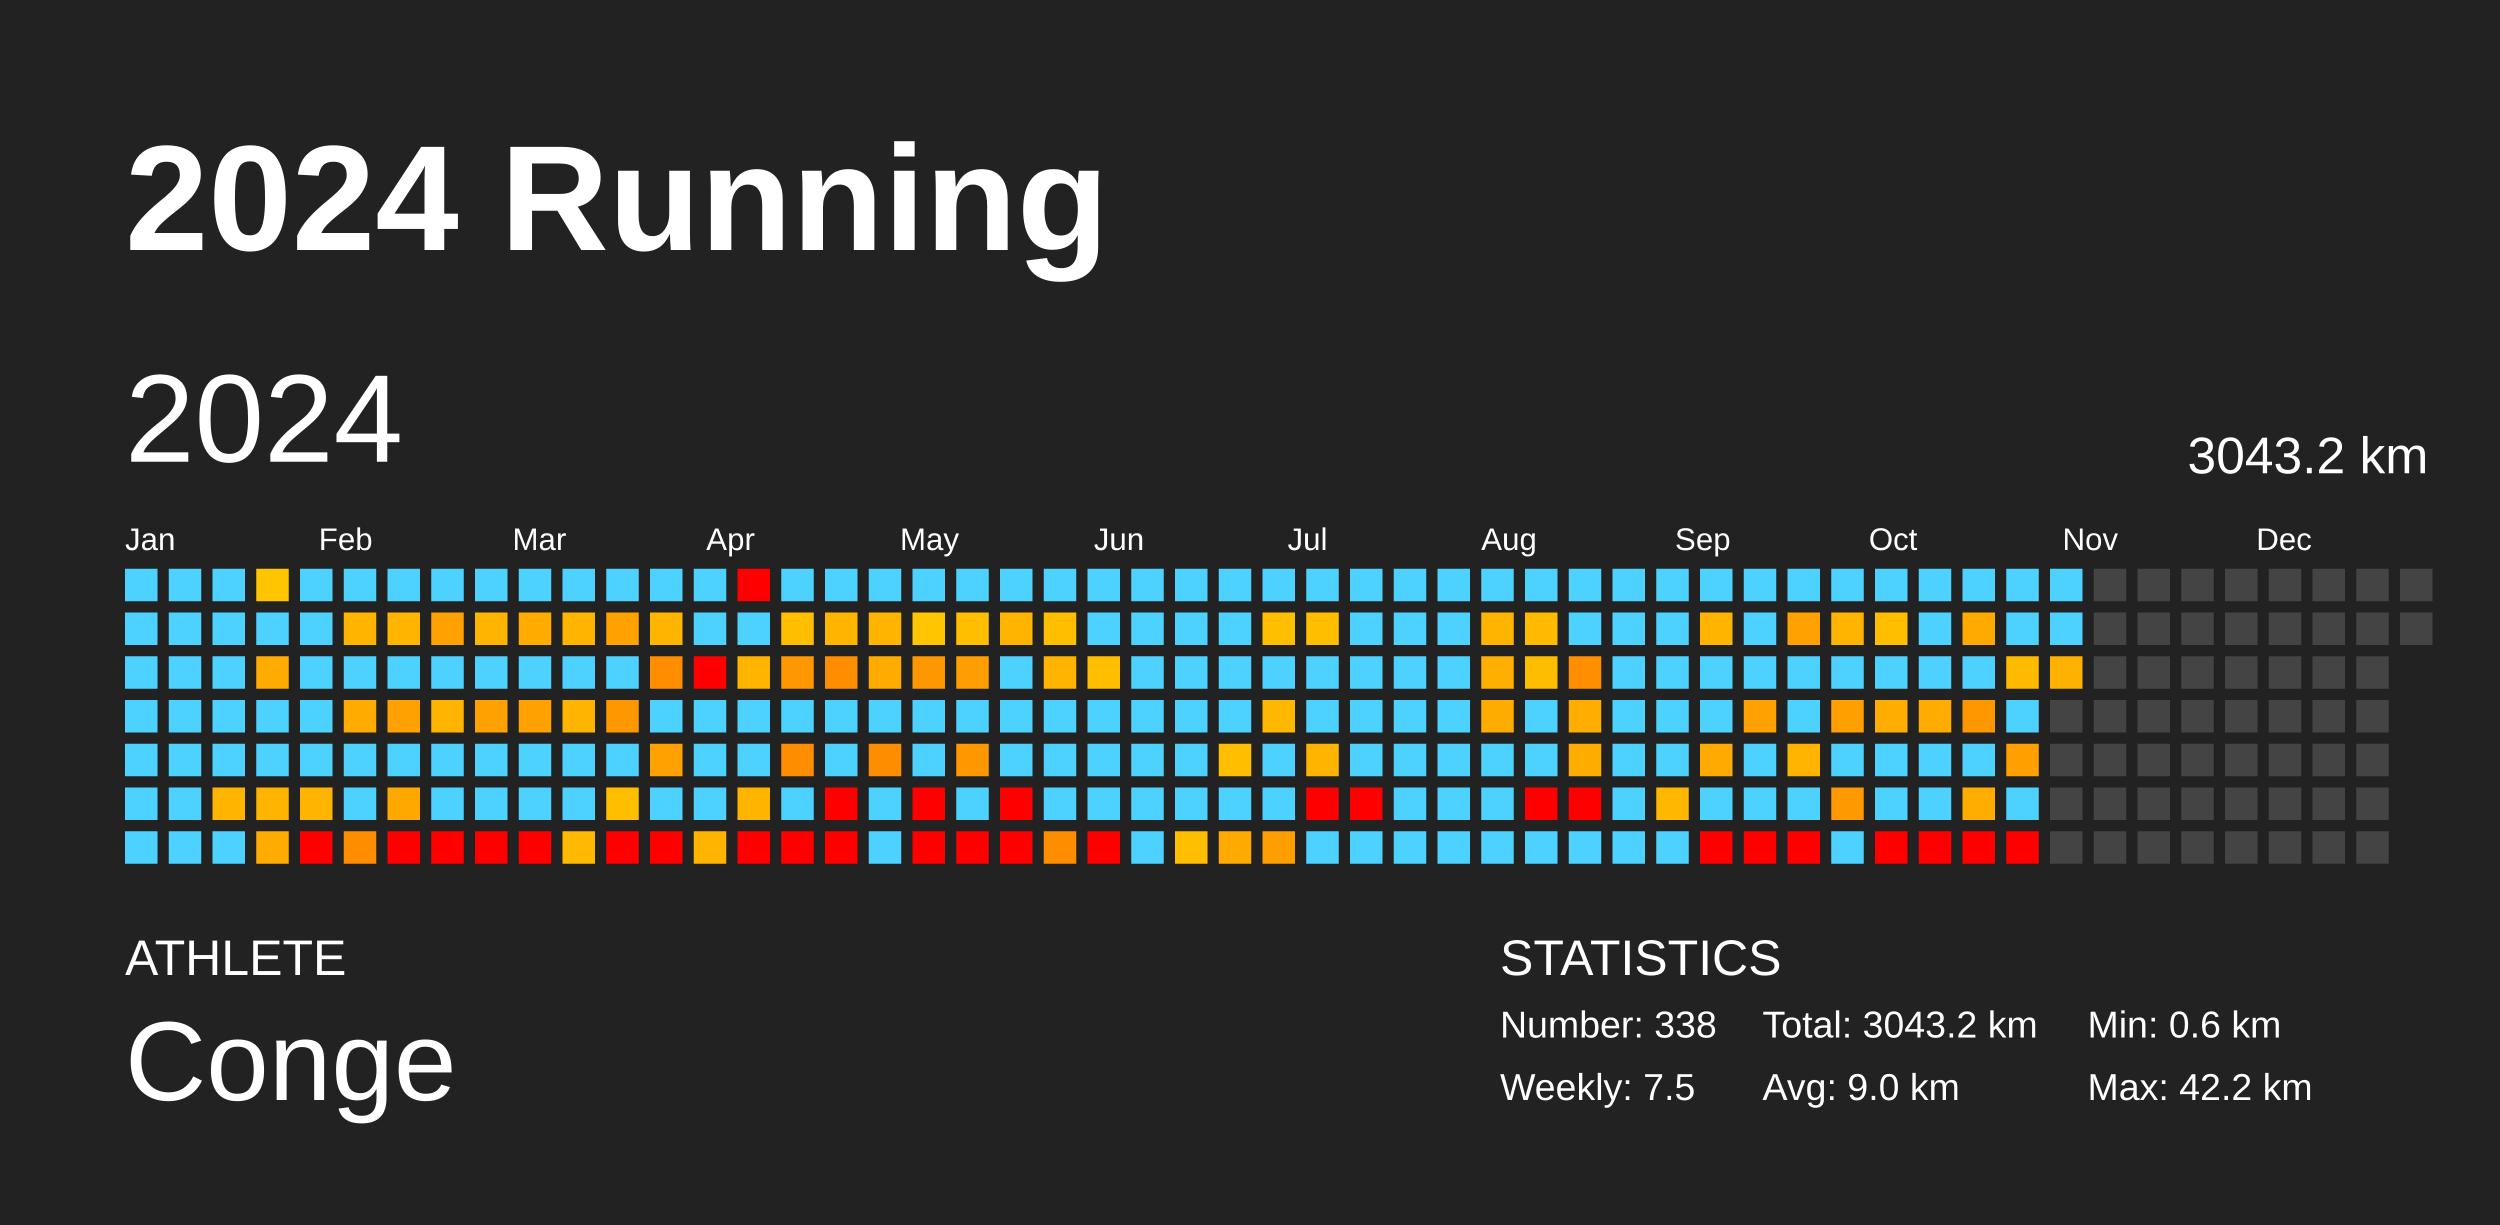
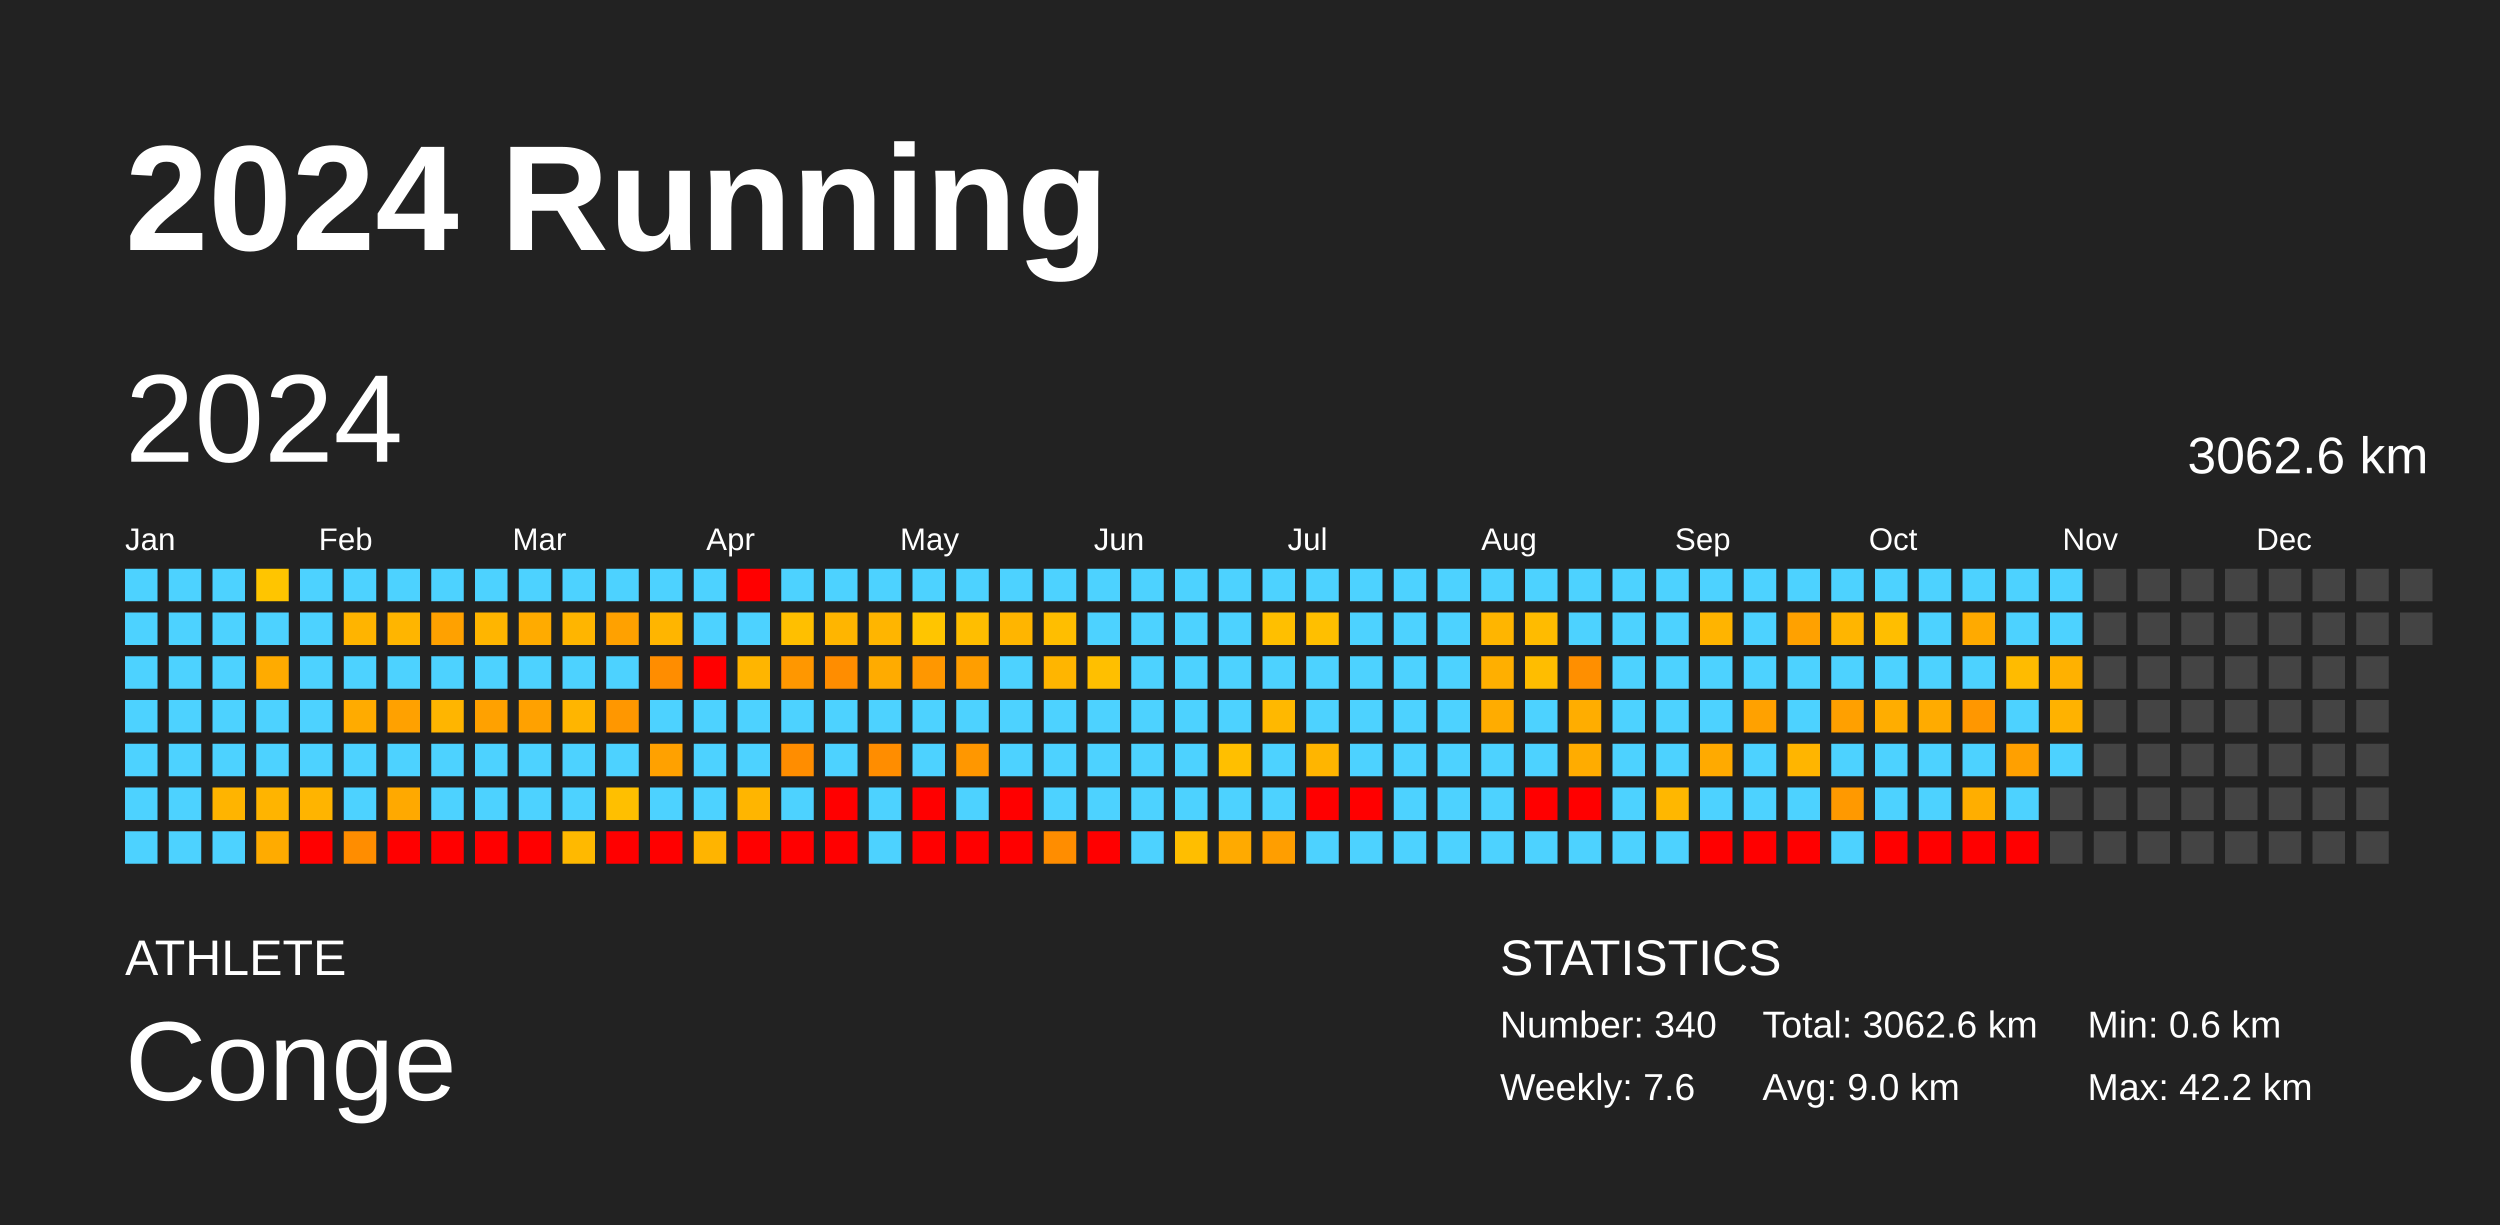
<svg xmlns="http://www.w3.org/2000/svg" baseProfile="full" height="98mm" version="1.1" viewBox="0,0,200,98" width="200mm">
  <defs />
  <rect fill="#222222" height="98" width="200" x="0" y="0" />
  <text fill="#FFFFFF" style="font-size:12px; font-family:Arial; font-weight:bold;" x="10" y="20">2024 Running</text>
  <text fill="#FFFFFF" style="font-size:4px; font-family:Arial" x="10" y="78">ATHLETE</text>
  <text fill="#FFFFFF" style="font-size:9px; font-family:Arial" x="10" y="88">Conge</text>
  <text fill="#FFFFFF" style="font-size:4px; font-family:Arial" x="120" y="78">STATISTICS</text>
-   <text fill="#FFFFFF" style="font-size:3px; font-family:Arial" x="120" y="83">Number: 338</text>
-   <text fill="#FFFFFF" style="font-size:3px; font-family:Arial" x="120" y="88">Weekly: 7.5</text>
-   <text fill="#FFFFFF" style="font-size:3px; font-family:Arial" x="141" y="83">Total: 3043.2 km</text>
+   <text fill="#FFFFFF" style="font-size:3px; font-family:Arial" x="120" y="83">Number: 340</text>
+   <text fill="#FFFFFF" style="font-size:3px; font-family:Arial" x="120" y="88">Weekly: 7.6</text>
+   <text fill="#FFFFFF" style="font-size:3px; font-family:Arial" x="141" y="83">Total: 3062.6 km</text>
  <text fill="#FFFFFF" style="font-size:3px; font-family:Arial" x="141" y="88">Avg: 9.0 km</text>
  <text fill="#FFFFFF" style="font-size:3px; font-family:Arial" x="167" y="83">Min: 0.6 km</text>
  <text fill="#FFFFFF" style="font-size:3px; font-family:Arial" x="167" y="88">Max: 42.2 km</text>
  <text dominant-baseline="hanging" fill="#FFFFFF" style="font-size:10.0px; font-family:Arial;" x="10" y="30">2024</text>
-   <text dominant-baseline="hanging" fill="#FFFFFF" style="font-size:4.125px; font-family:Arial;" x="175" y="35">3043.2 km</text>
+   <text dominant-baseline="hanging" fill="#FFFFFF" style="font-size:4.125px; font-family:Arial;" x="175" y="35">3062.6 km</text>
  <text fill="#FFFFFF" style="font-size:2.5px; font-family:Arial" x="10.0" y="44">Jan</text>
  <text fill="#FFFFFF" style="font-size:2.5px; font-family:Arial" x="25.5" y="44">Feb</text>
  <text fill="#FFFFFF" style="font-size:2.5px; font-family:Arial" x="41.0" y="44">Mar</text>
  <text fill="#FFFFFF" style="font-size:2.5px; font-family:Arial" x="56.5" y="44">Apr</text>
  <text fill="#FFFFFF" style="font-size:2.5px; font-family:Arial" x="72.0" y="44">May</text>
  <text fill="#FFFFFF" style="font-size:2.5px; font-family:Arial" x="87.5" y="44">Jun</text>
  <text fill="#FFFFFF" style="font-size:2.5px; font-family:Arial" x="103.0" y="44">Jul</text>
  <text fill="#FFFFFF" style="font-size:2.5px; font-family:Arial" x="118.5" y="44">Aug</text>
  <text fill="#FFFFFF" style="font-size:2.5px; font-family:Arial" x="134.0" y="44">Sep</text>
  <text fill="#FFFFFF" style="font-size:2.5px; font-family:Arial" x="149.5" y="44">Oct</text>
  <text fill="#FFFFFF" style="font-size:2.5px; font-family:Arial" x="165.0" y="44">Nov</text>
  <text fill="#FFFFFF" style="font-size:2.5px; font-family:Arial" x="180.5" y="44">Dec</text>
  <rect fill="#4dd2ff" height="2.6" width="2.6" x="10.0" y="45.5" />
  <rect fill="#4dd2ff" height="2.6" width="2.6" x="10.0" y="49.0" />
  <rect fill="#4dd2ff" height="2.6" width="2.6" x="10.0" y="52.5" />
  <rect fill="#4dd2ff" height="2.6" width="2.6" x="10.0" y="56.0" />
  <rect fill="#4dd2ff" height="2.6" width="2.6" x="10.0" y="59.5" />
  <rect fill="#4dd2ff" height="2.6" width="2.6" x="10.0" y="63.0" />
  <rect fill="#4dd2ff" height="2.6" width="2.6" x="10.0" y="66.5" />
  <rect fill="#4dd2ff" height="2.6" width="2.6" x="13.5" y="45.5" />
  <rect fill="#4dd2ff" height="2.6" width="2.6" x="13.5" y="49.0" />
  <rect fill="#4dd2ff" height="2.6" width="2.6" x="13.5" y="52.5" />
  <rect fill="#4dd2ff" height="2.6" width="2.6" x="13.5" y="56.0" />
  <rect fill="#4dd2ff" height="2.6" width="2.6" x="13.5" y="59.5" />
  <rect fill="#4dd2ff" height="2.6" width="2.6" x="13.5" y="63.0" />
  <rect fill="#4dd2ff" height="2.6" width="2.6" x="13.5" y="66.5" />
  <rect fill="#4dd2ff" height="2.6" width="2.6" x="17.0" y="45.5" />
  <rect fill="#4dd2ff" height="2.6" width="2.6" x="17.0" y="49.0" />
  <rect fill="#4dd2ff" height="2.6" width="2.6" x="17.0" y="52.5" />
  <rect fill="#4dd2ff" height="2.6" width="2.6" x="17.0" y="56.0" />
  <rect fill="#4dd2ff" height="2.6" width="2.6" x="17.0" y="59.5" />
  <rect fill="#ffb400" height="2.6" width="2.6" x="17.0" y="63.0" />
  <rect fill="#4dd2ff" height="2.6" width="2.6" x="17.0" y="66.5" />
  <rect fill="#ffc500" height="2.6" width="2.6" x="20.5" y="45.5" />
  <rect fill="#4dd2ff" height="2.6" width="2.6" x="20.5" y="49.0" />
  <rect fill="#ffab00" height="2.6" width="2.6" x="20.5" y="52.5" />
  <rect fill="#4dd2ff" height="2.6" width="2.6" x="20.5" y="56.0" />
  <rect fill="#4dd2ff" height="2.6" width="2.6" x="20.5" y="59.5" />
  <rect fill="#ffb400" height="2.6" width="2.6" x="20.5" y="63.0" />
  <rect fill="#ffab00" height="2.6" width="2.6" x="20.5" y="66.5" />
  <rect fill="#4dd2ff" height="2.6" width="2.6" x="24.0" y="45.5" />
  <rect fill="#4dd2ff" height="2.6" width="2.6" x="24.0" y="49.0" />
  <rect fill="#4dd2ff" height="2.6" width="2.6" x="24.0" y="52.5" />
  <rect fill="#4dd2ff" height="2.6" width="2.6" x="24.0" y="56.0" />
  <rect fill="#4dd2ff" height="2.6" width="2.6" x="24.0" y="59.5" />
  <rect fill="#ffb400" height="2.6" width="2.6" x="24.0" y="63.0" />
  <rect fill="red" height="2.6" width="2.6" x="24.0" y="66.5" />
  <rect fill="#4dd2ff" height="2.6" width="2.6" x="27.5" y="45.5" />
  <rect fill="#ffb400" height="2.6" width="2.6" x="27.5" y="49.0" />
  <rect fill="#4dd2ff" height="2.6" width="2.6" x="27.5" y="52.5" />
  <rect fill="#ffab00" height="2.6" width="2.6" x="27.5" y="56.0" />
  <rect fill="#4dd2ff" height="2.6" width="2.6" x="27.5" y="59.5" />
  <rect fill="#4dd2ff" height="2.6" width="2.6" x="27.5" y="63.0" />
  <rect fill="#ff8d00" height="2.6" width="2.6" x="27.5" y="66.5" />
  <rect fill="#4dd2ff" height="2.6" width="2.6" x="31.0" y="45.5" />
  <rect fill="#ffb500" height="2.6" width="2.6" x="31.0" y="49.0" />
  <rect fill="#4dd2ff" height="2.6" width="2.6" x="31.0" y="52.5" />
  <rect fill="#ffa100" height="2.6" width="2.6" x="31.0" y="56.0" />
  <rect fill="#4dd2ff" height="2.6" width="2.6" x="31.0" y="59.5" />
  <rect fill="#ffa900" height="2.6" width="2.6" x="31.0" y="63.0" />
  <rect fill="red" height="2.6" width="2.6" x="31.0" y="66.5" />
  <rect fill="#4dd2ff" height="2.6" width="2.6" x="34.5" y="45.5" />
  <rect fill="#ffa100" height="2.6" width="2.6" x="34.5" y="49.0" />
  <rect fill="#4dd2ff" height="2.6" width="2.6" x="34.5" y="52.5" />
  <rect fill="#ffb500" height="2.6" width="2.6" x="34.5" y="56.0" />
  <rect fill="#4dd2ff" height="2.6" width="2.6" x="34.5" y="59.5" />
  <rect fill="#4dd2ff" height="2.6" width="2.6" x="34.5" y="63.0" />
  <rect fill="red" height="2.6" width="2.6" x="34.5" y="66.5" />
  <rect fill="#4dd2ff" height="2.6" width="2.6" x="38.0" y="45.5" />
  <rect fill="#ffb500" height="2.6" width="2.6" x="38.0" y="49.0" />
  <rect fill="#4dd2ff" height="2.6" width="2.6" x="38.0" y="52.5" />
  <rect fill="#ffa100" height="2.6" width="2.6" x="38.0" y="56.0" />
  <rect fill="#4dd2ff" height="2.6" width="2.6" x="38.0" y="59.5" />
  <rect fill="#4dd2ff" height="2.6" width="2.6" x="38.0" y="63.0" />
  <rect fill="red" height="2.6" width="2.6" x="38.0" y="66.5" />
  <rect fill="#4dd2ff" height="2.6" width="2.6" x="41.5" y="45.5" />
  <rect fill="#ffab00" height="2.6" width="2.6" x="41.5" y="49.0" />
  <rect fill="#4dd2ff" height="2.6" width="2.6" x="41.5" y="52.5" />
  <rect fill="#ffa100" height="2.6" width="2.6" x="41.5" y="56.0" />
  <rect fill="#4dd2ff" height="2.6" width="2.6" x="41.5" y="59.5" />
  <rect fill="#4dd2ff" height="2.6" width="2.6" x="41.5" y="63.0" />
  <rect fill="red" height="2.6" width="2.6" x="41.5" y="66.5" />
  <rect fill="#4dd2ff" height="2.6" width="2.6" x="45.0" y="45.5" />
  <rect fill="#ffb500" height="2.6" width="2.6" x="45.0" y="49.0" />
  <rect fill="#4dd2ff" height="2.6" width="2.6" x="45.0" y="52.5" />
  <rect fill="#ffb500" height="2.6" width="2.6" x="45.0" y="56.0" />
  <rect fill="#4dd2ff" height="2.6" width="2.6" x="45.0" y="59.5" />
  <rect fill="#4dd2ff" height="2.6" width="2.6" x="45.0" y="63.0" />
  <rect fill="#ffb900" height="2.6" width="2.6" x="45.0" y="66.5" />
  <rect fill="#4dd2ff" height="2.6" width="2.6" x="48.5" y="45.5" />
  <rect fill="#ffa100" height="2.6" width="2.6" x="48.5" y="49.0" />
  <rect fill="#4dd2ff" height="2.6" width="2.6" x="48.5" y="52.5" />
  <rect fill="#ff9700" height="2.6" width="2.6" x="48.5" y="56.0" />
  <rect fill="#4dd2ff" height="2.6" width="2.6" x="48.5" y="59.5" />
  <rect fill="#ffbf00" height="2.6" width="2.6" x="48.5" y="63.0" />
  <rect fill="red" height="2.6" width="2.6" x="48.5" y="66.5" />
  <rect fill="#4dd2ff" height="2.6" width="2.6" x="52.0" y="45.5" />
  <rect fill="#ffb500" height="2.6" width="2.6" x="52.0" y="49.0" />
  <rect fill="#ff8d00" height="2.6" width="2.6" x="52.0" y="52.5" />
  <rect fill="#4dd2ff" height="2.6" width="2.6" x="52.0" y="56.0" />
  <rect fill="#ffa100" height="2.6" width="2.6" x="52.0" y="59.5" />
  <rect fill="#4dd2ff" height="2.6" width="2.6" x="52.0" y="63.0" />
  <rect fill="red" height="2.6" width="2.6" x="52.0" y="66.5" />
  <rect fill="#4dd2ff" height="2.6" width="2.6" x="55.5" y="45.5" />
  <rect fill="#4dd2ff" height="2.6" width="2.6" x="55.5" y="49.0" />
  <rect fill="red" height="2.6" width="2.6" x="55.5" y="52.5" />
  <rect fill="#4dd2ff" height="2.6" width="2.6" x="55.5" y="56.0" />
  <rect fill="#4dd2ff" height="2.6" width="2.6" x="55.5" y="59.5" />
  <rect fill="#4dd2ff" height="2.6" width="2.6" x="55.5" y="63.0" />
  <rect fill="#ffb400" height="2.6" width="2.6" x="55.5" y="66.5" />
  <rect fill="red" height="2.6" width="2.6" x="59.0" y="45.5" />
  <rect fill="#4dd2ff" height="2.6" width="2.6" x="59.0" y="49.0" />
  <rect fill="#ffb500" height="2.6" width="2.6" x="59.0" y="52.5" />
  <rect fill="#4dd2ff" height="2.6" width="2.6" x="59.0" y="56.0" />
  <rect fill="#4dd2ff" height="2.6" width="2.6" x="59.0" y="59.5" />
  <rect fill="#ffb500" height="2.6" width="2.6" x="59.0" y="63.0" />
  <rect fill="red" height="2.6" width="2.6" x="59.0" y="66.5" />
  <rect fill="#4dd2ff" height="2.6" width="2.6" x="62.5" y="45.5" />
  <rect fill="#ffbf00" height="2.6" width="2.6" x="62.5" y="49.0" />
  <rect fill="#ff9700" height="2.6" width="2.6" x="62.5" y="52.5" />
  <rect fill="#4dd2ff" height="2.6" width="2.6" x="62.5" y="56.0" />
  <rect fill="#ff8d00" height="2.6" width="2.6" x="62.5" y="59.5" />
  <rect fill="#4dd2ff" height="2.6" width="2.6" x="62.5" y="63.0" />
  <rect fill="red" height="2.6" width="2.6" x="62.5" y="66.5" />
  <rect fill="#4dd2ff" height="2.6" width="2.6" x="66.0" y="45.5" />
  <rect fill="#ffb500" height="2.6" width="2.6" x="66.0" y="49.0" />
  <rect fill="#ff8d00" height="2.6" width="2.6" x="66.0" y="52.5" />
  <rect fill="#4dd2ff" height="2.6" width="2.6" x="66.0" y="56.0" />
  <rect fill="#4dd2ff" height="2.6" width="2.6" x="66.0" y="59.5" />
  <rect fill="red" height="2.6" width="2.6" x="66.0" y="63.0" />
  <rect fill="red" height="2.6" width="2.6" x="66.0" y="66.5" />
  <rect fill="#4dd2ff" height="2.6" width="2.6" x="69.5" y="45.5" />
  <rect fill="#ffb500" height="2.6" width="2.6" x="69.5" y="49.0" />
  <rect fill="#ffab00" height="2.6" width="2.6" x="69.5" y="52.5" />
  <rect fill="#4dd2ff" height="2.6" width="2.6" x="69.5" y="56.0" />
  <rect fill="#ff8d00" height="2.6" width="2.6" x="69.5" y="59.5" />
  <rect fill="#4dd2ff" height="2.6" width="2.6" x="69.5" y="63.0" />
  <rect fill="#4dd2ff" height="2.6" width="2.6" x="69.5" y="66.5" />
  <rect fill="#4dd2ff" height="2.6" width="2.6" x="73.0" y="45.5" />
  <rect fill="#ffc500" height="2.6" width="2.6" x="73.0" y="49.0" />
  <rect fill="#ff9700" height="2.6" width="2.6" x="73.0" y="52.5" />
  <rect fill="#4dd2ff" height="2.6" width="2.6" x="73.0" y="56.0" />
  <rect fill="#4dd2ff" height="2.6" width="2.6" x="73.0" y="59.5" />
  <rect fill="red" height="2.6" width="2.6" x="73.0" y="63.0" />
  <rect fill="red" height="2.6" width="2.6" x="73.0" y="66.5" />
  <rect fill="#4dd2ff" height="2.6" width="2.6" x="76.5" y="45.5" />
  <rect fill="#ffbe00" height="2.6" width="2.6" x="76.5" y="49.0" />
  <rect fill="#ff9e00" height="2.6" width="2.6" x="76.5" y="52.5" />
  <rect fill="#4dd2ff" height="2.6" width="2.6" x="76.5" y="56.0" />
  <rect fill="#ff9700" height="2.6" width="2.6" x="76.5" y="59.5" />
  <rect fill="#4dd2ff" height="2.6" width="2.6" x="76.5" y="63.0" />
  <rect fill="red" height="2.6" width="2.6" x="76.5" y="66.5" />
  <rect fill="#4dd2ff" height="2.6" width="2.6" x="80.0" y="45.5" />
  <rect fill="#ffb500" height="2.6" width="2.6" x="80.0" y="49.0" />
  <rect fill="#4dd2ff" height="2.6" width="2.6" x="80.0" y="52.5" />
  <rect fill="#4dd2ff" height="2.6" width="2.6" x="80.0" y="56.0" />
  <rect fill="#4dd2ff" height="2.6" width="2.6" x="80.0" y="59.5" />
  <rect fill="red" height="2.6" width="2.6" x="80.0" y="63.0" />
  <rect fill="red" height="2.6" width="2.6" x="80.0" y="66.5" />
  <rect fill="#4dd2ff" height="2.6" width="2.6" x="83.5" y="45.5" />
  <rect fill="#ffbe00" height="2.6" width="2.6" x="83.5" y="49.0" />
  <rect fill="#ffb500" height="2.6" width="2.6" x="83.5" y="52.5" />
  <rect fill="#4dd2ff" height="2.6" width="2.6" x="83.5" y="56.0" />
  <rect fill="#4dd2ff" height="2.6" width="2.6" x="83.5" y="59.5" />
  <rect fill="#4dd2ff" height="2.6" width="2.6" x="83.5" y="63.0" />
  <rect fill="#ff8d00" height="2.6" width="2.6" x="83.5" y="66.5" />
  <rect fill="#4dd2ff" height="2.6" width="2.6" x="87.0" y="45.5" />
  <rect fill="#4dd2ff" height="2.6" width="2.6" x="87.0" y="49.0" />
  <rect fill="#ffbf00" height="2.6" width="2.6" x="87.0" y="52.5" />
  <rect fill="#4dd2ff" height="2.6" width="2.6" x="87.0" y="56.0" />
  <rect fill="#4dd2ff" height="2.6" width="2.6" x="87.0" y="59.5" />
  <rect fill="#4dd2ff" height="2.6" width="2.6" x="87.0" y="63.0" />
  <rect fill="red" height="2.6" width="2.6" x="87.0" y="66.5" />
  <rect fill="#4dd2ff" height="2.6" width="2.6" x="90.5" y="45.5" />
  <rect fill="#4dd2ff" height="2.6" width="2.6" x="90.5" y="49.0" />
  <rect fill="#4dd2ff" height="2.6" width="2.6" x="90.5" y="52.5" />
  <rect fill="#4dd2ff" height="2.6" width="2.6" x="90.5" y="56.0" />
  <rect fill="#4dd2ff" height="2.6" width="2.6" x="90.5" y="59.5" />
  <rect fill="#4dd2ff" height="2.6" width="2.6" x="90.5" y="63.0" />
  <rect fill="#4dd2ff" height="2.6" width="2.6" x="90.5" y="66.5" />
  <rect fill="#4dd2ff" height="2.6" width="2.6" x="94.0" y="45.5" />
  <rect fill="#4dd2ff" height="2.6" width="2.6" x="94.0" y="49.0" />
  <rect fill="#4dd2ff" height="2.6" width="2.6" x="94.0" y="52.5" />
  <rect fill="#4dd2ff" height="2.6" width="2.6" x="94.0" y="56.0" />
  <rect fill="#4dd2ff" height="2.6" width="2.6" x="94.0" y="59.5" />
  <rect fill="#4dd2ff" height="2.6" width="2.6" x="94.0" y="63.0" />
  <rect fill="#ffbe00" height="2.6" width="2.6" x="94.0" y="66.5" />
  <rect fill="#4dd2ff" height="2.6" width="2.6" x="97.5" y="45.5" />
  <rect fill="#4dd2ff" height="2.6" width="2.6" x="97.5" y="49.0" />
  <rect fill="#4dd2ff" height="2.6" width="2.6" x="97.5" y="52.5" />
  <rect fill="#4dd2ff" height="2.6" width="2.6" x="97.5" y="56.0" />
  <rect fill="#ffbf00" height="2.6" width="2.6" x="97.5" y="59.5" />
  <rect fill="#4dd2ff" height="2.6" width="2.6" x="97.5" y="63.0" />
  <rect fill="#ffaa00" height="2.6" width="2.6" x="97.5" y="66.5" />
  <rect fill="#4dd2ff" height="2.6" width="2.6" x="101.0" y="45.5" />
  <rect fill="#ffbf00" height="2.6" width="2.6" x="101.0" y="49.0" />
  <rect fill="#4dd2ff" height="2.6" width="2.6" x="101.0" y="52.5" />
  <rect fill="#ffb800" height="2.6" width="2.6" x="101.0" y="56.0" />
  <rect fill="#4dd2ff" height="2.6" width="2.6" x="101.0" y="59.5" />
  <rect fill="#4dd2ff" height="2.6" width="2.6" x="101.0" y="63.0" />
  <rect fill="#ff9e00" height="2.6" width="2.6" x="101.0" y="66.5" />
  <rect fill="#4dd2ff" height="2.6" width="2.6" x="104.5" y="45.5" />
  <rect fill="#ffbf00" height="2.6" width="2.6" x="104.5" y="49.0" />
  <rect fill="#4dd2ff" height="2.6" width="2.6" x="104.5" y="52.5" />
  <rect fill="#4dd2ff" height="2.6" width="2.6" x="104.5" y="56.0" />
  <rect fill="#ffb500" height="2.6" width="2.6" x="104.5" y="59.5" />
  <rect fill="red" height="2.6" width="2.6" x="104.5" y="63.0" />
  <rect fill="#4dd2ff" height="2.6" width="2.6" x="104.5" y="66.5" />
  <rect fill="#4dd2ff" height="2.6" width="2.6" x="108.0" y="45.5" />
  <rect fill="#4dd2ff" height="2.6" width="2.6" x="108.0" y="49.0" />
  <rect fill="#4dd2ff" height="2.6" width="2.6" x="108.0" y="52.5" />
  <rect fill="#4dd2ff" height="2.6" width="2.6" x="108.0" y="56.0" />
  <rect fill="#4dd2ff" height="2.6" width="2.6" x="108.0" y="59.5" />
  <rect fill="red" height="2.6" width="2.6" x="108.0" y="63.0" />
  <rect fill="#4dd2ff" height="2.6" width="2.6" x="108.0" y="66.5" />
  <rect fill="#4dd2ff" height="2.6" width="2.6" x="111.5" y="45.5" />
  <rect fill="#4dd2ff" height="2.6" width="2.6" x="111.5" y="49.0" />
  <rect fill="#4dd2ff" height="2.6" width="2.6" x="111.5" y="52.5" />
  <rect fill="#4dd2ff" height="2.6" width="2.6" x="111.5" y="56.0" />
  <rect fill="#4dd2ff" height="2.6" width="2.6" x="111.5" y="59.5" />
  <rect fill="#4dd2ff" height="2.6" width="2.6" x="111.5" y="63.0" />
  <rect fill="#4dd2ff" height="2.6" width="2.6" x="111.5" y="66.5" />
  <rect fill="#4dd2ff" height="2.6" width="2.6" x="115.0" y="45.5" />
  <rect fill="#4dd2ff" height="2.6" width="2.6" x="115.0" y="49.0" />
  <rect fill="#4dd2ff" height="2.6" width="2.6" x="115.0" y="52.5" />
  <rect fill="#4dd2ff" height="2.6" width="2.6" x="115.0" y="56.0" />
  <rect fill="#4dd2ff" height="2.6" width="2.6" x="115.0" y="59.5" />
  <rect fill="#4dd2ff" height="2.6" width="2.6" x="115.0" y="63.0" />
  <rect fill="#4dd2ff" height="2.6" width="2.6" x="115.0" y="66.5" />
  <rect fill="#4dd2ff" height="2.6" width="2.6" x="118.5" y="45.5" />
  <rect fill="#ffb500" height="2.6" width="2.6" x="118.5" y="49.0" />
  <rect fill="#ffaf00" height="2.6" width="2.6" x="118.5" y="52.5" />
  <rect fill="#ffac00" height="2.6" width="2.6" x="118.5" y="56.0" />
  <rect fill="#4dd2ff" height="2.6" width="2.6" x="118.5" y="59.5" />
  <rect fill="#4dd2ff" height="2.6" width="2.6" x="118.5" y="63.0" />
  <rect fill="#4dd2ff" height="2.6" width="2.6" x="118.5" y="66.5" />
  <rect fill="#4dd2ff" height="2.6" width="2.6" x="122.0" y="45.5" />
  <rect fill="#ffbb00" height="2.6" width="2.6" x="122.0" y="49.0" />
  <rect fill="#ffbd00" height="2.6" width="2.6" x="122.0" y="52.5" />
  <rect fill="#4dd2ff" height="2.6" width="2.6" x="122.0" y="56.0" />
  <rect fill="#4dd2ff" height="2.6" width="2.6" x="122.0" y="59.5" />
  <rect fill="red" height="2.6" width="2.6" x="122.0" y="63.0" />
  <rect fill="#4dd2ff" height="2.6" width="2.6" x="122.0" y="66.5" />
  <rect fill="#4dd2ff" height="2.6" width="2.6" x="125.5" y="45.5" />
  <rect fill="#4dd2ff" height="2.6" width="2.6" x="125.5" y="49.0" />
  <rect fill="#ff8f00" height="2.6" width="2.6" x="125.5" y="52.5" />
  <rect fill="#ffad00" height="2.6" width="2.6" x="125.5" y="56.0" />
  <rect fill="#ffac00" height="2.6" width="2.6" x="125.5" y="59.5" />
  <rect fill="red" height="2.6" width="2.6" x="125.5" y="63.0" />
  <rect fill="#4dd2ff" height="2.6" width="2.6" x="125.5" y="66.5" />
  <rect fill="#4dd2ff" height="2.6" width="2.6" x="129.0" y="45.5" />
  <rect fill="#4dd2ff" height="2.6" width="2.6" x="129.0" y="49.0" />
  <rect fill="#4dd2ff" height="2.6" width="2.6" x="129.0" y="52.5" />
  <rect fill="#4dd2ff" height="2.6" width="2.6" x="129.0" y="56.0" />
  <rect fill="#4dd2ff" height="2.6" width="2.6" x="129.0" y="59.5" />
  <rect fill="#4dd2ff" height="2.6" width="2.6" x="129.0" y="63.0" />
  <rect fill="#4dd2ff" height="2.6" width="2.6" x="129.0" y="66.5" />
  <rect fill="#4dd2ff" height="2.6" width="2.6" x="132.5" y="45.5" />
  <rect fill="#4dd2ff" height="2.6" width="2.6" x="132.5" y="49.0" />
  <rect fill="#4dd2ff" height="2.6" width="2.6" x="132.5" y="52.5" />
  <rect fill="#4dd2ff" height="2.6" width="2.6" x="132.5" y="56.0" />
  <rect fill="#4dd2ff" height="2.6" width="2.6" x="132.5" y="59.5" />
  <rect fill="#ffb700" height="2.6" width="2.6" x="132.5" y="63.0" />
  <rect fill="#4dd2ff" height="2.6" width="2.6" x="132.5" y="66.5" />
  <rect fill="#4dd2ff" height="2.6" width="2.6" x="136.0" y="45.5" />
  <rect fill="#ffb400" height="2.6" width="2.6" x="136.0" y="49.0" />
  <rect fill="#4dd2ff" height="2.6" width="2.6" x="136.0" y="52.5" />
  <rect fill="#4dd2ff" height="2.6" width="2.6" x="136.0" y="56.0" />
  <rect fill="#ffaa00" height="2.6" width="2.6" x="136.0" y="59.5" />
  <rect fill="#4dd2ff" height="2.6" width="2.6" x="136.0" y="63.0" />
  <rect fill="red" height="2.6" width="2.6" x="136.0" y="66.5" />
  <rect fill="#4dd2ff" height="2.6" width="2.6" x="139.5" y="45.5" />
  <rect fill="#4dd2ff" height="2.6" width="2.6" x="139.5" y="49.0" />
  <rect fill="#4dd2ff" height="2.6" width="2.6" x="139.5" y="52.5" />
  <rect fill="#ffa100" height="2.6" width="2.6" x="139.5" y="56.0" />
  <rect fill="#4dd2ff" height="2.6" width="2.6" x="139.5" y="59.5" />
  <rect fill="#4dd2ff" height="2.6" width="2.6" x="139.5" y="63.0" />
  <rect fill="red" height="2.6" width="2.6" x="139.5" y="66.5" />
  <rect fill="#4dd2ff" height="2.6" width="2.6" x="143.0" y="45.5" />
  <rect fill="#ffa100" height="2.6" width="2.6" x="143.0" y="49.0" />
  <rect fill="#4dd2ff" height="2.6" width="2.6" x="143.0" y="52.5" />
  <rect fill="#4dd2ff" height="2.6" width="2.6" x="143.0" y="56.0" />
  <rect fill="#ffb500" height="2.6" width="2.6" x="143.0" y="59.5" />
  <rect fill="#4dd2ff" height="2.6" width="2.6" x="143.0" y="63.0" />
  <rect fill="red" height="2.6" width="2.6" x="143.0" y="66.5" />
  <rect fill="#4dd2ff" height="2.6" width="2.6" x="146.5" y="45.5" />
  <rect fill="#ffb500" height="2.6" width="2.6" x="146.5" y="49.0" />
  <rect fill="#4dd2ff" height="2.6" width="2.6" x="146.5" y="52.5" />
  <rect fill="#ffa000" height="2.6" width="2.6" x="146.5" y="56.0" />
  <rect fill="#4dd2ff" height="2.6" width="2.6" x="146.5" y="59.5" />
  <rect fill="#ff9900" height="2.6" width="2.6" x="146.5" y="63.0" />
  <rect fill="#4dd2ff" height="2.6" width="2.6" x="146.5" y="66.5" />
  <rect fill="#4dd2ff" height="2.6" width="2.6" x="150.0" y="45.5" />
  <rect fill="#ffbe00" height="2.6" width="2.6" x="150.0" y="49.0" />
  <rect fill="#4dd2ff" height="2.6" width="2.6" x="150.0" y="52.5" />
  <rect fill="#ffad00" height="2.6" width="2.6" x="150.0" y="56.0" />
  <rect fill="#4dd2ff" height="2.6" width="2.6" x="150.0" y="59.5" />
  <rect fill="#4dd2ff" height="2.6" width="2.6" x="150.0" y="63.0" />
  <rect fill="red" height="2.6" width="2.6" x="150.0" y="66.5" />
  <rect fill="#4dd2ff" height="2.6" width="2.6" x="153.5" y="45.5" />
  <rect fill="#4dd2ff" height="2.6" width="2.6" x="153.5" y="49.0" />
  <rect fill="#4dd2ff" height="2.6" width="2.6" x="153.5" y="52.5" />
  <rect fill="#ffab00" height="2.6" width="2.6" x="153.5" y="56.0" />
  <rect fill="#4dd2ff" height="2.6" width="2.6" x="153.5" y="59.5" />
  <rect fill="#4dd2ff" height="2.6" width="2.6" x="153.5" y="63.0" />
  <rect fill="red" height="2.6" width="2.6" x="153.5" y="66.5" />
  <rect fill="#4dd2ff" height="2.6" width="2.6" x="157.0" y="45.5" />
  <rect fill="#ffaa00" height="2.6" width="2.6" x="157.0" y="49.0" />
  <rect fill="#4dd2ff" height="2.6" width="2.6" x="157.0" y="52.5" />
  <rect fill="#ff9700" height="2.6" width="2.6" x="157.0" y="56.0" />
  <rect fill="#4dd2ff" height="2.6" width="2.6" x="157.0" y="59.5" />
  <rect fill="#ffae00" height="2.6" width="2.6" x="157.0" y="63.0" />
  <rect fill="red" height="2.6" width="2.6" x="157.0" y="66.5" />
  <rect fill="#4dd2ff" height="2.6" width="2.6" x="160.5" y="45.5" />
  <rect fill="#4dd2ff" height="2.6" width="2.6" x="160.5" y="49.0" />
  <rect fill="#ffbb00" height="2.6" width="2.6" x="160.5" y="52.5" />
  <rect fill="#4dd2ff" height="2.6" width="2.6" x="160.5" y="56.0" />
  <rect fill="#ffa000" height="2.6" width="2.6" x="160.5" y="59.5" />
  <rect fill="#4dd2ff" height="2.6" width="2.6" x="160.5" y="63.0" />
  <rect fill="red" height="2.6" width="2.6" x="160.5" y="66.5" />
  <rect fill="#4dd2ff" height="2.6" width="2.6" x="164.0" y="45.5" />
  <rect fill="#4dd2ff" height="2.6" width="2.6" x="164.0" y="49.0" />
  <rect fill="#ffb100" height="2.6" width="2.6" x="164.0" y="52.5" />
-   <rect fill="#444444" height="2.6" width="2.6" x="164.0" y="56.0" />
-   <rect fill="#444444" height="2.6" width="2.6" x="164.0" y="59.5" />
+   <rect fill="#ffb200" height="2.6" width="2.6" x="164.0" y="56.0" />
+   <rect fill="#4dd2ff" height="2.6" width="2.6" x="164.0" y="59.5" />
  <rect fill="#444444" height="2.6" width="2.6" x="164.0" y="63.0" />
  <rect fill="#444444" height="2.6" width="2.6" x="164.0" y="66.5" />
  <rect fill="#444444" height="2.6" width="2.6" x="167.5" y="45.5" />
  <rect fill="#444444" height="2.6" width="2.6" x="167.5" y="49.0" />
  <rect fill="#444444" height="2.6" width="2.6" x="167.5" y="52.5" />
  <rect fill="#444444" height="2.6" width="2.6" x="167.5" y="56.0" />
  <rect fill="#444444" height="2.6" width="2.6" x="167.5" y="59.5" />
  <rect fill="#444444" height="2.6" width="2.6" x="167.5" y="63.0" />
  <rect fill="#444444" height="2.6" width="2.6" x="167.5" y="66.5" />
  <rect fill="#444444" height="2.6" width="2.6" x="171.0" y="45.5" />
  <rect fill="#444444" height="2.6" width="2.6" x="171.0" y="49.0" />
  <rect fill="#444444" height="2.6" width="2.6" x="171.0" y="52.5" />
  <rect fill="#444444" height="2.6" width="2.6" x="171.0" y="56.0" />
  <rect fill="#444444" height="2.6" width="2.6" x="171.0" y="59.5" />
  <rect fill="#444444" height="2.6" width="2.6" x="171.0" y="63.0" />
  <rect fill="#444444" height="2.6" width="2.6" x="171.0" y="66.5" />
  <rect fill="#444444" height="2.6" width="2.6" x="174.5" y="45.5" />
  <rect fill="#444444" height="2.6" width="2.6" x="174.5" y="49.0" />
  <rect fill="#444444" height="2.6" width="2.6" x="174.5" y="52.5" />
  <rect fill="#444444" height="2.6" width="2.6" x="174.5" y="56.0" />
  <rect fill="#444444" height="2.6" width="2.6" x="174.5" y="59.5" />
  <rect fill="#444444" height="2.6" width="2.6" x="174.5" y="63.0" />
  <rect fill="#444444" height="2.6" width="2.6" x="174.5" y="66.5" />
  <rect fill="#444444" height="2.6" width="2.6" x="178.0" y="45.5" />
  <rect fill="#444444" height="2.6" width="2.6" x="178.0" y="49.0" />
  <rect fill="#444444" height="2.6" width="2.6" x="178.0" y="52.5" />
  <rect fill="#444444" height="2.6" width="2.6" x="178.0" y="56.0" />
  <rect fill="#444444" height="2.6" width="2.6" x="178.0" y="59.5" />
  <rect fill="#444444" height="2.6" width="2.6" x="178.0" y="63.0" />
  <rect fill="#444444" height="2.6" width="2.6" x="178.0" y="66.5" />
  <rect fill="#444444" height="2.6" width="2.6" x="181.5" y="45.5" />
  <rect fill="#444444" height="2.6" width="2.6" x="181.5" y="49.0" />
  <rect fill="#444444" height="2.6" width="2.6" x="181.5" y="52.5" />
  <rect fill="#444444" height="2.6" width="2.6" x="181.5" y="56.0" />
  <rect fill="#444444" height="2.6" width="2.6" x="181.5" y="59.5" />
  <rect fill="#444444" height="2.6" width="2.6" x="181.5" y="63.0" />
  <rect fill="#444444" height="2.6" width="2.6" x="181.5" y="66.5" />
  <rect fill="#444444" height="2.6" width="2.6" x="185.0" y="45.5" />
  <rect fill="#444444" height="2.6" width="2.6" x="185.0" y="49.0" />
  <rect fill="#444444" height="2.6" width="2.6" x="185.0" y="52.5" />
  <rect fill="#444444" height="2.6" width="2.6" x="185.0" y="56.0" />
  <rect fill="#444444" height="2.6" width="2.6" x="185.0" y="59.5" />
  <rect fill="#444444" height="2.6" width="2.6" x="185.0" y="63.0" />
  <rect fill="#444444" height="2.6" width="2.6" x="185.0" y="66.5" />
  <rect fill="#444444" height="2.6" width="2.6" x="188.5" y="45.5" />
  <rect fill="#444444" height="2.6" width="2.6" x="188.5" y="49.0" />
  <rect fill="#444444" height="2.6" width="2.6" x="188.5" y="52.5" />
  <rect fill="#444444" height="2.6" width="2.6" x="188.5" y="56.0" />
  <rect fill="#444444" height="2.6" width="2.6" x="188.5" y="59.5" />
  <rect fill="#444444" height="2.6" width="2.6" x="188.5" y="63.0" />
  <rect fill="#444444" height="2.6" width="2.6" x="188.5" y="66.5" />
  <rect fill="#444444" height="2.6" width="2.6" x="192.0" y="45.5" />
  <rect fill="#444444" height="2.6" width="2.6" x="192.0" y="49.0" />
</svg>
